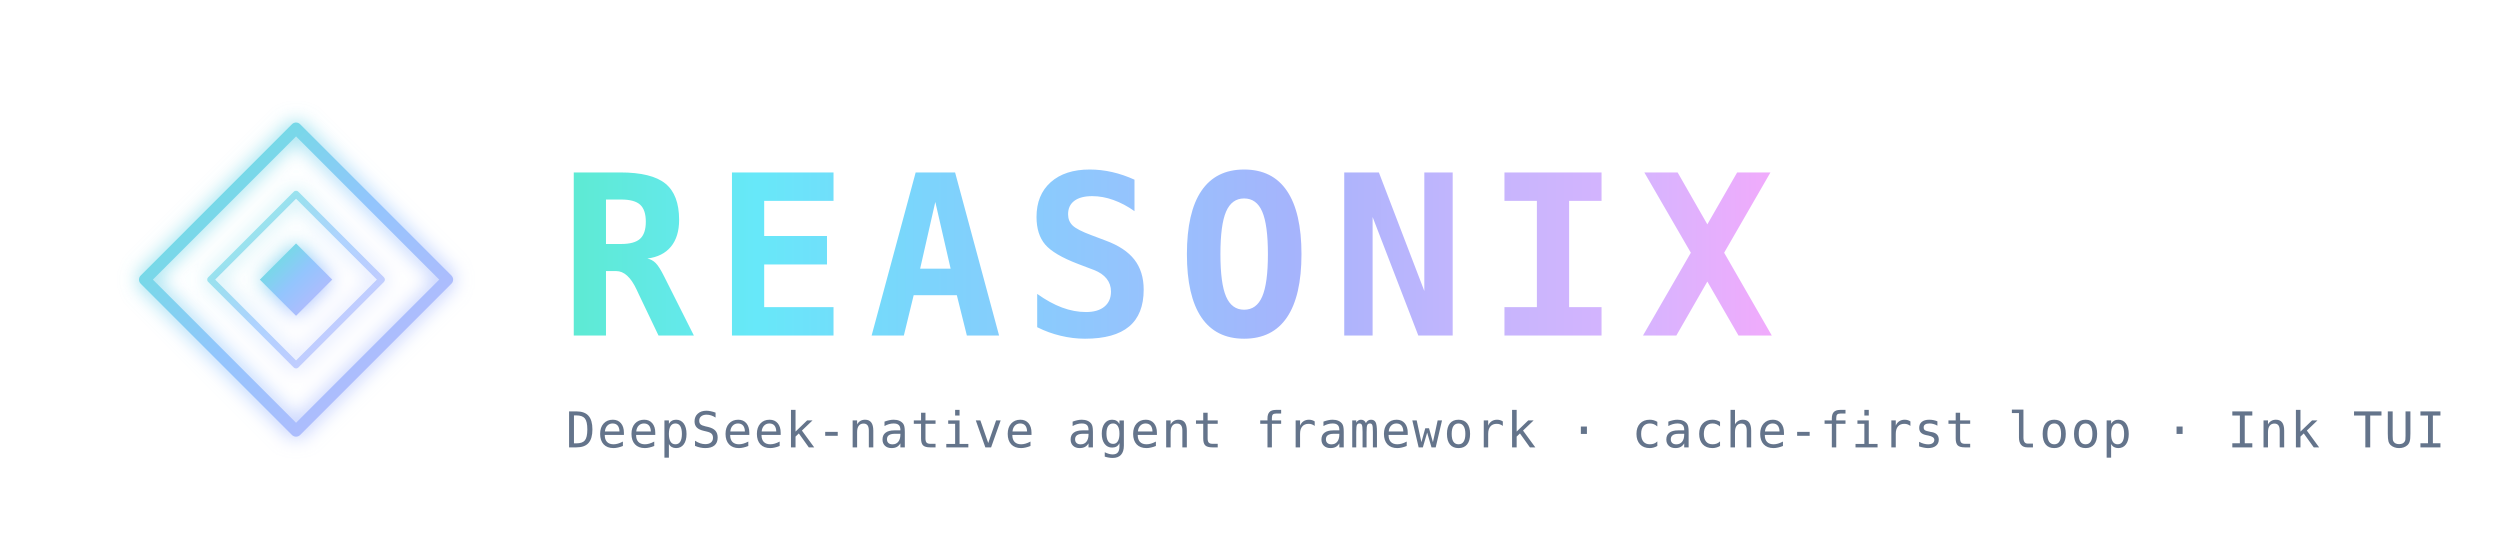
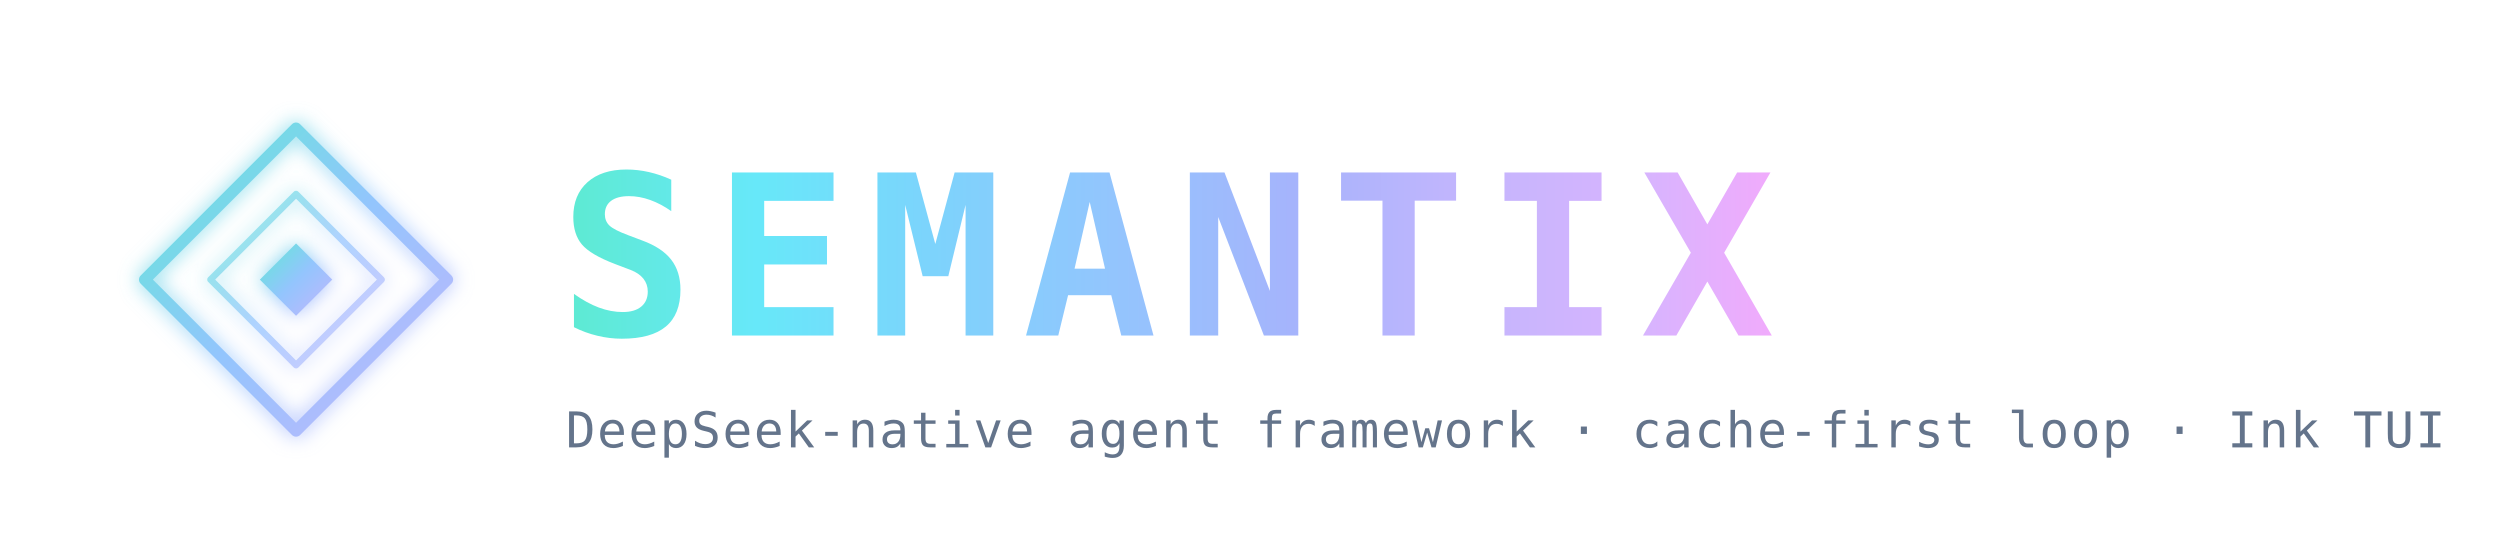
- <svg xmlns="http://www.w3.org/2000/svg" width="760" height="170" viewBox="0 0 760 170" role="img" aria-label="Reasonix — DeepSeek-native agent framework">
+ <svg xmlns="http://www.w3.org/2000/svg" width="760" height="170" viewBox="0 0 760 170" role="img" aria-label="Semantix — DeepSeek-native agent framework">
  <defs>
    <linearGradient id="rx-grad" x1="0%" y1="0%" x2="100%" y2="0%">
      <stop offset="0%" stop-color="#5eead4" />
      <stop offset="15%" stop-color="#67e8f9" />
      <stop offset="30%" stop-color="#7dd3fc" />
      <stop offset="45%" stop-color="#93c5fd" />
      <stop offset="60%" stop-color="#a5b4fc" />
      <stop offset="75%" stop-color="#c4b5fd" />
      <stop offset="90%" stop-color="#d8b4fe" />
      <stop offset="100%" stop-color="#f0abfc" />
    </linearGradient>
    <linearGradient id="rx-grad-mark" x1="0%" y1="0%" x2="100%" y2="100%">
      <stop offset="0%" stop-color="#5eead4" />
      <stop offset="50%" stop-color="#93c5fd" />
      <stop offset="100%" stop-color="#c4b5fd" />
    </linearGradient>
    <filter id="glow" x="-50%" y="-50%" width="200%" height="200%">
      <feGaussianBlur stdDeviation="3" result="blur" />
      <feMerge>
        <feMergeNode in="blur" />
        <feMergeNode in="SourceGraphic" />
      </feMerge>
    </filter>
  </defs>
  <g transform="translate(90, 85)" filter="url(#glow)">
    <g>
      <animateTransform attributeName="transform" type="rotate" from="0" to="360" dur="18s" repeatCount="indefinite" />
      <path d="M 0,-46 L 46,0 L 0,46 L -46,0 Z" fill="none" stroke="url(#rx-grad-mark)" stroke-width="3.5" stroke-linejoin="round">
        <animate attributeName="stroke-width" values="3.5;5.5;3.5" dur="2.4s" repeatCount="indefinite" />
      </path>
      <path d="M 0,-26 L 26,0 L 0,26 L -26,0 Z" fill="none" stroke="url(#rx-grad-mark)" stroke-width="2" stroke-linejoin="round" opacity="0.7">
        <animate attributeName="opacity" values="0.4;0.9;0.4" dur="2.4s" begin="0.8s" repeatCount="indefinite" />
      </path>
      <path d="M 0,-11 L 11,0 L 0,11 L -11,0 Z" fill="url(#rx-grad-mark)">
        <animate attributeName="opacity" values="0.75;1;0.75" dur="2.4s" repeatCount="indefinite" />
      </path>
    </g>
  </g>
-   <text x="170" y="102" font-family="ui-monospace, SFMono-Regular, 'Cascadia Code', Menlo, Consolas, 'DejaVu Sans Mono', monospace" font-size="68" font-weight="800" fill="url(#rx-grad)" letter-spacing="6">REASONIX
+   <text x="170" y="102" font-family="ui-monospace, SFMono-Regular, 'Cascadia Code', Menlo, Consolas, 'DejaVu Sans Mono', monospace" font-size="68" font-weight="800" fill="url(#rx-grad)" letter-spacing="6">SEMANTIX
    <animate attributeName="opacity" values="0.9;1;0.9" dur="3.2s" repeatCount="indefinite" />
  </text>
  <text x="172" y="136" font-family="ui-monospace, SFMono-Regular, 'Cascadia Code', Menlo, Consolas, 'DejaVu Sans Mono', monospace" font-size="15" fill="#64748b" letter-spacing="0.5">DeepSeek-native agent framework  ·  cache-first loop  ·  Ink TUI</text>
</svg>
